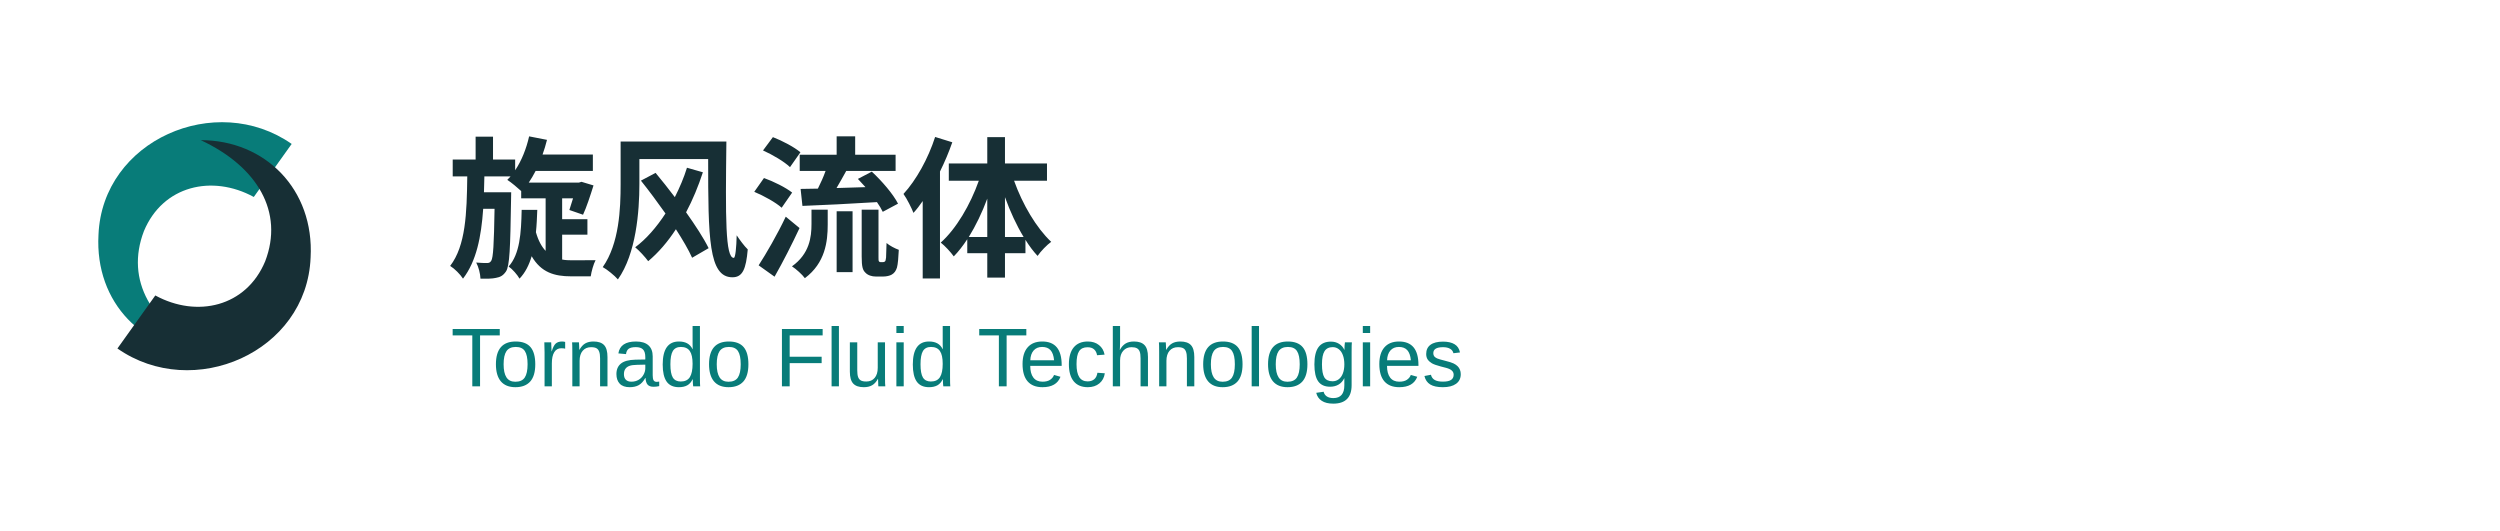
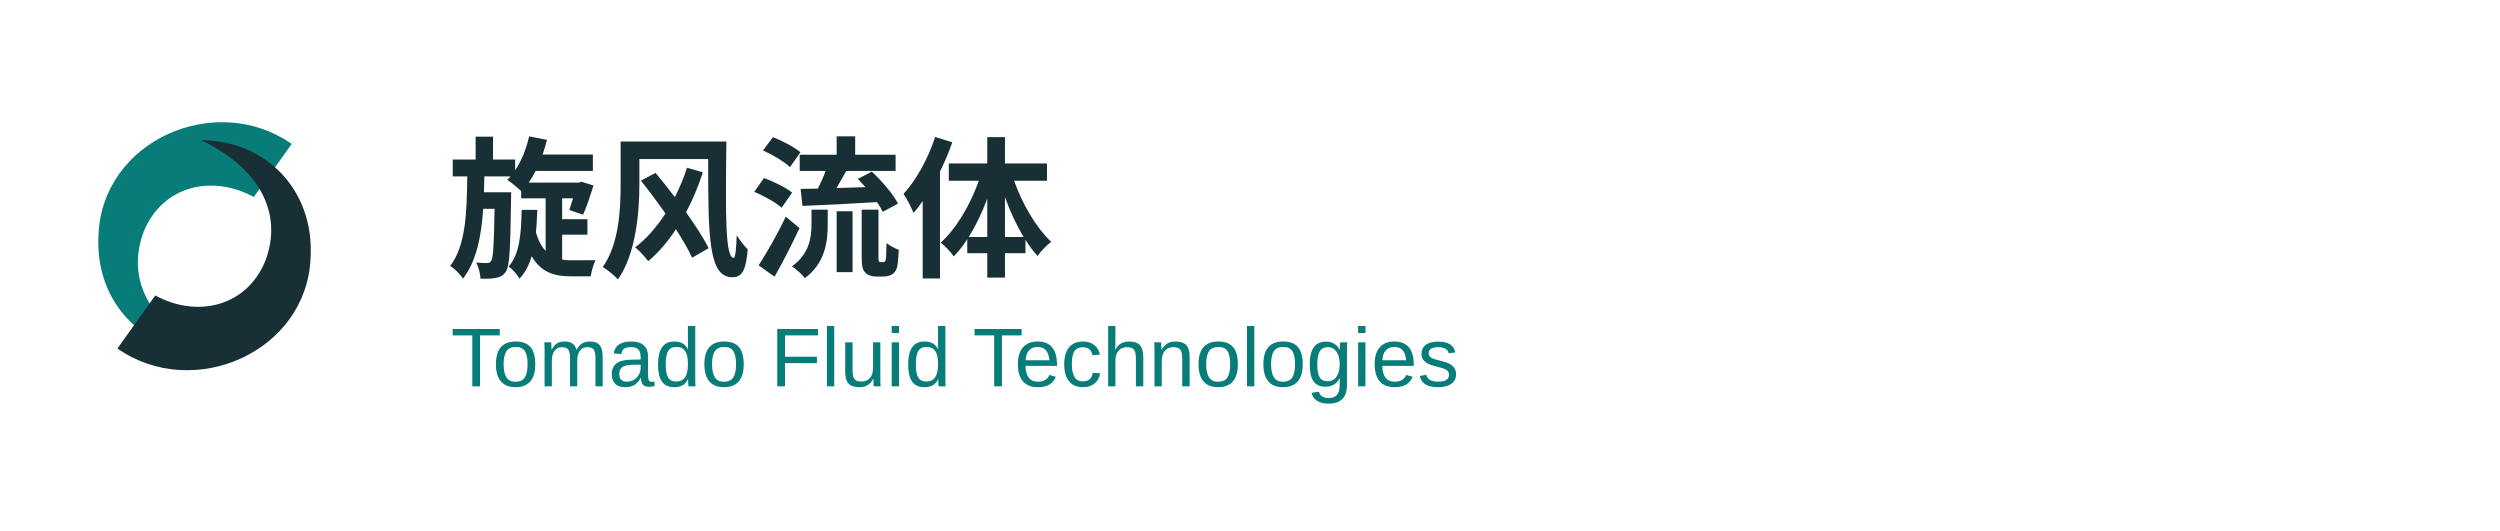
<svg xmlns="http://www.w3.org/2000/svg" width="660" height="140" viewBox="0 0 660 140">
  <g transform="translate(14 25)">
    <path d="M63 13C43-1 13 12 12 37c-1 18 12 31 29 31-15-7-22-19-17-32 5-12 18-15 29-9z" fill="#087c79" />
    <path d="M17 67c20 14 50 1 51-24 1-18-12-31-29-31 15 7 22 19 17 32-5 12-18 15-29 9z" fill="#172f35" />
  </g>
  <text x="118" y="70" font-family="Microsoft YaHei,PingFang SC,sans-serif" font-size="40" font-weight="700" fill="#172f35">旋风流体</text>
-   <text x="119" y="102" font-family="Arial,sans-serif" font-size="22" fill="#087c79">Tornado Fluid Technologies</text>
+   <text x="119" y="102" font-family="Arial,sans-serif" font-size="22" fill="#087c79">Tomado Fluid Technologies</text>
</svg>
